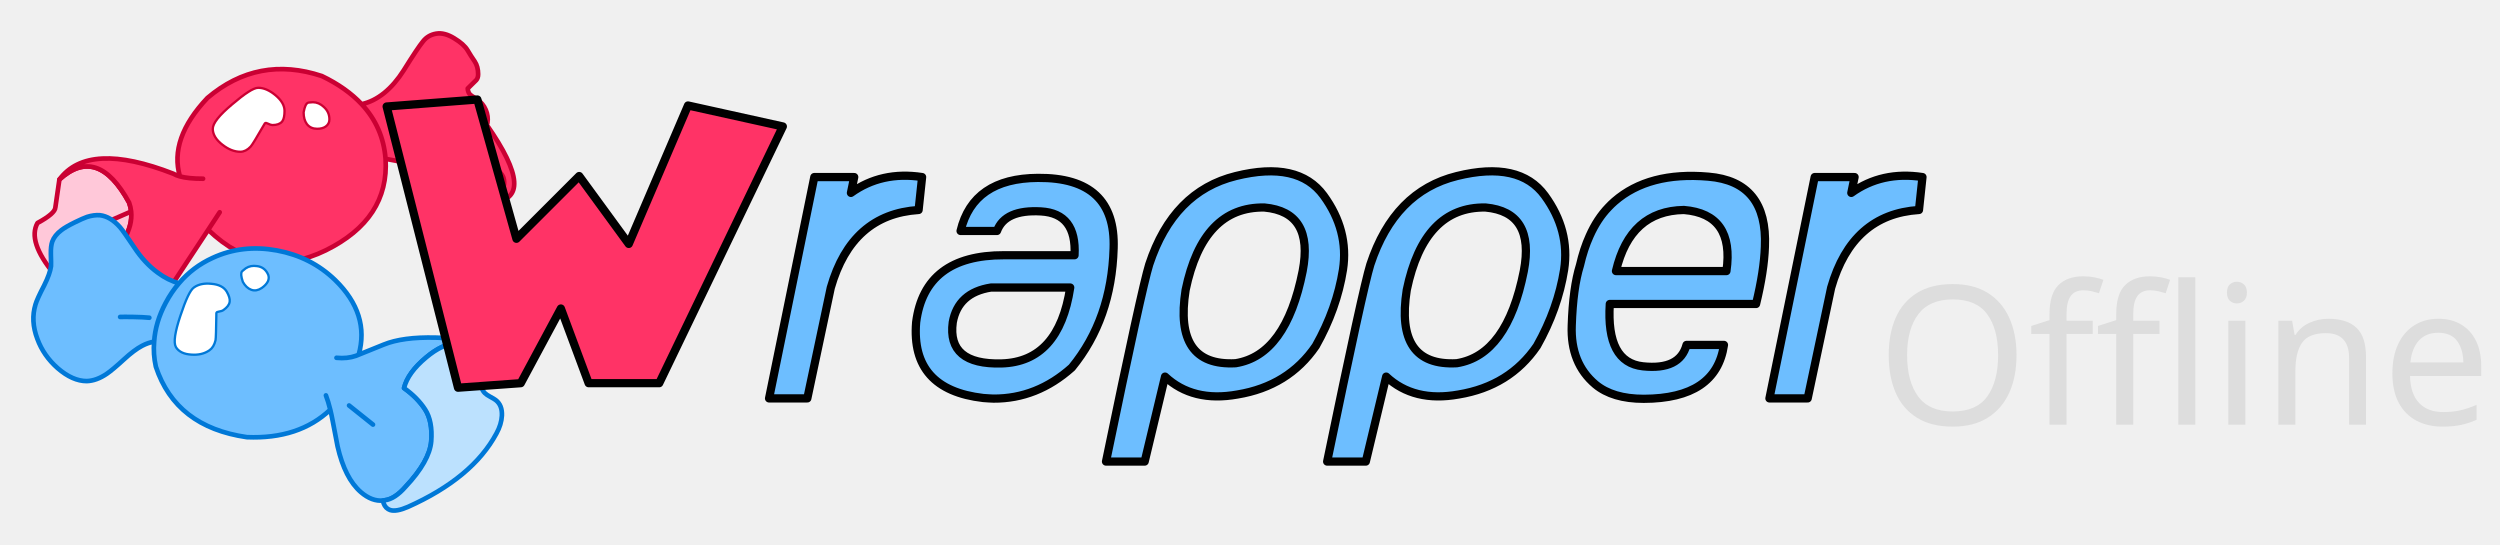
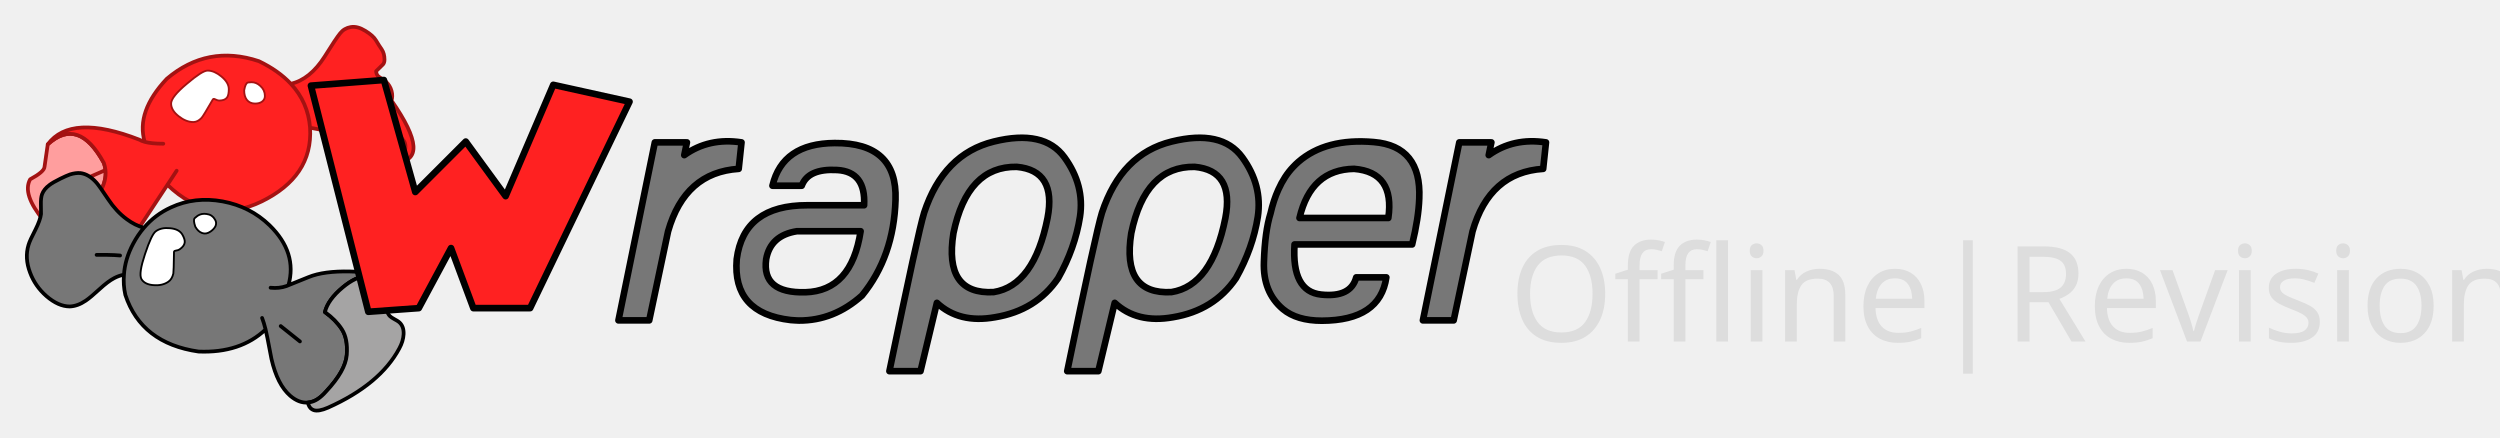
- <svg xmlns="http://www.w3.org/2000/svg" width="804.802" height="175.127" viewBox="0 0 804.802 175.127">
-   <g stroke="#ca0033" stroke-linecap="round" stroke-linejoin="round" stroke-width="1.5">
-     <path fill="#ffc8d9" d="M19.121 57.784l-1.3 9q-.1 1.95-5.75 5-3.3 5.95 5.35 16.4l22.45-10.95q2.8-4.8 2.35-9.15l-5.6 2.45 5.6-2.45q-.15-1.45-.65-2.85-10.15-18.65-22.45-7.45z" />
-     <path fill="#f36" d="M116.421 33.534q-4.9-5.25-12.8-9.05-20.5-6.8-36.85 7.05-12.4 13.15-8.85 25.25 2.65.75 7.45.75-4.8 0-7.45-.75-1.3-.35-2.1-.85-27.4-10.7-36.7 1.85 12.3-11.2 22.45 7.45.5 1.4.65 2.85.45 4.35-2.35 9.15l13.05 18.15 14.1-21.4 3.7-5.65-3.7 5.65q17.35 16.65 37.85 6.6 20.45-10.1 19.25-29.45-.8-10.2-7.7-17.6m-33.3-4.9q2.5 0 5.25 2.25 2.85 2.35 2.85 4.8 0 2.25-.65 3.15-.8 1.05-2.9 1.05-.4 0-1.45-.5-1.05-.55-1.55.6-3.6 6.25-4.25 6.95-1.45 1.55-3.05 1.55-2.75 0-5.55-2.2-2.85-2.2-2.95-4.7-.1-2.5 6.1-7.7 6.15-5.25 8.15-5.25m15.95 11.05q-.95-1.3-.95-3.5.5-2.7 1.3-2.8.8-.1 1.3-.1 1.75 0 3.25 1.4 1.7 1.5 1.7 3.75 0 1.25-1.05 2-.95.65-2.5.65-2 0-3.05-1.4m57.65.55q-.4 1.2-1.55 3.9-1.2 2.7-.75 4.55.5 1.95 3.7 4.3 3.3 2.45 3.95 4.2.45 1.35.05 2.9-.35 1.45-1.3 2.7-1.1 1.3-2.9 2.35.2-.05.4-.05 15.2-.8-1.6-24.85m-3.9-20.45q-1.15-1.65-2.3-3.6-1.15-1.95-4.3-3.85-3.15-1.95-5.8-1.5-2.65.45-4.25 2.5-1.65 2-6.2 9.3-2.85 4.5-6.3 7.3-3.5 2.8-7.25 3.6 6.9 7.4 7.7 17.6 7.2 1.2 10.2 2.7 3 1.45 5.6 5 2.6 3.55 4 4.2 1.4.65 4.9 2.3 3.45 1.6 5.8.95 2.35-.7 3.3-1.15 1.8-1.05 2.9-2.35.95-1.25 1.3-2.7.4-1.55-.05-2.9-.65-1.75-3.95-4.2-3.2-2.35-3.7-4.3-.45-1.85.75-4.55 1.15-2.7 1.55-3.9.15-.45.2-.7.35-2.1-.55-4.2-.9-2.05-2.7-3.3-2-1.2-2.5-1.75-.55-.75-.6-1.8l2.75-2.7q.6-.65.6-1.9 0-2.45-1.1-4.1z" />
-     <path fill="#fff" stroke="none" d="M98.121 36.184q0 2.2.95 3.5 1.05 1.4 3.05 1.4 1.55 0 2.5-.65 1.05-.75 1.05-2 0-2.25-1.7-3.75-1.5-1.4-3.25-1.4-.5 0-1.3.1t-1.3 2.8m-9.75-5.3q-2.75-2.25-5.25-2.25-2 0-8.15 5.25-6.2 5.2-6.1 7.7.1 2.5 2.95 4.7 2.8 2.2 5.55 2.2 1.6 0 3.05-1.55.65-.7 4.25-6.95.5-1.15 1.55-.6 1.05.5 1.45.5 2.1 0 2.9-1.05.65-.9.65-3.15 0-2.45-2.85-4.8z" />
+ <svg xmlns="http://www.w3.org/2000/svg" width="1000.802" height="175.127" viewBox="0 0 1000.802 175.127" version="1.1" id="svg1906">
+   <defs id="defs1910" />
+   <g stroke="#a31212" stroke-linecap="round" stroke-linejoin="round" stroke-width="1.5" id="g1888">
+     <path fill="#ffc8d9" d="m 19.121,57.784 -1.3,9 q -0.1,1.95 -5.75,5 -3.3,5.95 5.35,16.4 l 22.45,-10.95 q 2.8,-4.8 2.35,-9.15 l -5.6,2.45 5.6,-2.45 q -0.15,-1.45 -0.65,-2.85 -10.15,-18.65 -22.45,-7.45 z" id="path1882" style="fill:#ff9e9e;fill-opacity:1" />
+     <path fill="#ff3366" d="m 116.421,33.534 c -3.267,-3.5 -7.533,-6.517 -12.8,-9.05 -13.667,-4.533 -25.95,-2.183 -36.85,7.05 -8.267,8.767 -11.217,17.183 -8.85,25.25 1.767,0.5 4.25,0.75 7.45,0.75 -3.2,0 -5.683,-0.25 -7.45,-0.75 -0.867,-0.233 -1.567,-0.517 -2.1,-0.85 -18.267,-7.133 -30.5,-6.517 -36.7,1.85 8.2,-7.467 15.683,-4.983 22.45,7.45 0.333,0.933 0.55,1.883 0.65,2.85 0.3,2.9 -0.483,5.95 -2.35,9.15 l 13.05,18.15 14.1,-21.4 3.7,-5.65 -3.7,5.65 c 11.567,11.1 24.183,13.3 37.85,6.6 6.673,-3.296 11.618,-7.331 14.833,-12.104 3.353,-4.978 4.825,-10.76 4.417,-17.346 -0.533,-6.8 -3.1,-12.667 -7.7,-17.6 m -33.3,-4.9 c 1.667,0 3.417,0.75 5.25,2.25 1.9,1.567 2.85,3.167 2.85,4.8 0,1.5 -0.217,2.55 -0.65,3.15 -0.533,0.7 -1.5,1.05 -2.9,1.05 -0.267,0 -0.75,-0.167 -1.45,-0.5 -0.7,-0.367 -1.217,-0.167 -1.55,0.6 -2.4,4.167 -3.817,6.483 -4.25,6.95 -0.967,1.033 -1.983,1.55 -3.05,1.55 -1.833,0 -3.683,-0.733 -5.55,-2.2 -1.9,-1.467 -2.883,-3.033 -2.95,-4.7 -0.067,-1.667 1.967,-4.233 6.1,-7.7 4.1,-3.5 6.817,-5.25 8.15,-5.25 m 15.95,11.05 c -0.633,-0.867 -0.95,-2.033 -0.95,-3.5 0.333,-1.8 0.767,-2.733 1.3,-2.8 0.533,-0.067 0.967,-0.1 1.3,-0.1 1.167,0 2.25,0.467 3.25,1.4 1.133,1 1.7,2.25 1.7,3.75 0,0.833 -0.35,1.5 -1.05,2 -0.633,0.433 -1.467,0.65 -2.5,0.65 -1.333,0 -2.35,-0.467 -3.05,-1.4 m 57.65,0.55 c -0.267,0.8 -0.783,2.1 -1.55,3.9 -0.8,1.8 -1.05,3.317 -0.75,4.55 0.333,1.3 1.567,2.733 3.7,4.3 2.2,1.633 3.517,3.033 3.95,4.2 0.3,0.9 0.317,1.867 0.05,2.9 -0.233,0.967 -0.667,1.867 -1.3,2.7 -0.733,0.867 -1.7,1.65 -2.9,2.35 0.133,-0.033 0.267,-0.05 0.4,-0.05 10.133,-0.533 9.6,-8.817 -1.6,-24.85 m -3.9,-20.45 c -0.767,-1.1 -1.533,-2.3 -2.3,-3.6 -0.767,-1.3 -2.2,-2.583 -4.3,-3.85 -2.1,-1.3 -4.033,-1.8 -5.8,-1.5 -1.767,0.3 -3.183,1.133 -4.25,2.5 -1.1,1.333 -3.167,4.433 -6.2,9.3 -1.9,3 -4,5.433 -6.3,7.3 -2.333,1.867 -4.75,3.067 -7.25,3.6 4.6,4.933 7.167,10.8 7.7,17.6 4.8,0.8 8.2,1.7 10.2,2.7 2,0.967 3.867,2.633 5.6,5 1.733,2.367 3.067,3.767 4,4.2 0.933,0.433 2.567,1.2 4.9,2.3 2.3,1.067 4.233,1.383 5.8,0.95 1.567,-0.467 2.667,-0.85 3.3,-1.15 1.2,-0.7 2.167,-1.483 2.9,-2.35 0.633,-0.833 1.067,-1.733 1.3,-2.7 0.267,-1.033 0.25,-2 -0.05,-2.9 -0.433,-1.167 -1.75,-2.567 -3.95,-4.2 -2.133,-1.567 -3.367,-3 -3.7,-4.3 -0.3,-1.233 -0.05,-2.75 0.75,-4.55 0.767,-1.8 1.283,-3.1 1.55,-3.9 0.1,-0.3 0.167,-0.533 0.2,-0.7 0.233,-1.4 0.05,-2.8 -0.55,-4.2 -0.6,-1.367 -1.5,-2.467 -2.7,-3.3 -1.333,-0.8 -2.167,-1.383 -2.5,-1.75 -0.367,-0.5 -0.567,-1.1 -0.6,-1.8 l 2.75,-2.7 c 0.4,-0.433 0.6,-1.067 0.6,-1.9 0,-1.633 -0.367,-3 -1.1,-4.1 z" id="path1884" style="fill:#ff2121;fill-opacity:1" />
+     <path fill="#ffffff" stroke="none" d="m 98.121,36.184 q 0,2.2 0.95,3.5 1.05,1.4 3.05,1.4 1.55,0 2.5,-0.65 1.05,-0.75 1.05,-2 0,-2.25 -1.7,-3.75 -1.5,-1.4 -3.25,-1.4 -0.5,0 -1.3,0.1 -0.8,0.1 -1.3,2.8 m -9.75,-5.3 q -2.75,-2.25 -5.25,-2.25 -2,0 -8.15,5.25 -6.2,5.2 -6.1,7.7 0.1,2.5 2.95,4.7 2.8,2.2 5.55,2.2 1.6,0 3.05,-1.55 0.65,-0.7 4.25,-6.95 0.5,-1.15 1.55,-0.6 1.05,0.5 1.45,0.5 2.1,0 2.9,-1.05 0.65,-0.9 0.65,-3.15 0,-2.45 -2.85,-4.8 z" id="path1886" />
  </g>
-   <g stroke="#0078d7" stroke-linecap="round" stroke-linejoin="round" stroke-width="1.5">
-     <path fill="#6dbeff" d="M53.321 97.534q-3.3 6.2-3.7 12.45-.35 4 .55 8.05 6.4 19.4 29.3 22.7 16.75.7 26.85-8.85-.65-2.65-1.4-4.6.75 1.95 1.4 4.6.4 1.6.75 3.5.55 2.75 1.6 8.3 2.35 10.3 7.5 14.75 3.55 3.05 7.15 2.7l.6-.1q3.2-.4 6.65-4.35 7.7-8.2 8.25-14.6.5-6.45-1.95-10.25t-6.8-6.9q1.2-4.95 7.15-9.9 5.2-4.35 9.6-4.5-.95-1.75-6.6-1.85-10.6-.25-16.7 2.25-5.25 2.15-8.05 3.25-.45.2-.85.35-2.85 1-6.3.65 3.45.35 6.3-.65.4-.15.85-.35 3.65-13.05-7.55-24-7.75-7.5-18.75-9.55-11.15-2.05-20.75 2.4-6.35 2.9-10.8 8.15-2.45 2.85-4.3 6.35m3.65 14.05q-1.15-2 1.45-9.8 2.6-7.85 4.25-8.95 2.05-1.45 5.35-1.1 3.45.3 4.65 2.35 1.05 1.85.9 2.95-.15 1.3-1.9 2.5-.3.25-1.45.45-1.1.15-.95 1.35-.1 7.2-.25 8.1-.5 2.15-1.85 3.05-2.25 1.55-5.55 1.3-3.4-.2-4.65-2.2m25.7-25.55q2.1.25 3.1 2.1.65 1.05.15 2.25-.55 1.1-1.85 2-1.6 1.1-3.05.55-1.5-.55-2.5-2.35-.85-2.55-.25-3.05.65-.55 1.05-.85 1.45-.95 3.35-.65m29.7 44.5l7.7 6.15-7.7-6.15m-80.2-61.25q-1.9-.15-4.15.55-1.4.5-3.85 1.7-3.05 1.5-4.4 2.55-2.2 1.65-2.95 3.7-.5 1.45-.45 3.9.1 3.3.05 4-.3 2.4-2.2 6.2-2.3 4.4-2.8 6.15-1.6 5.25.6 11.05 2 5.45 6.55 9.45 4.8 4.15 9.35 4.15 3.15-.1 6.45-2.35 1.85-1.25 5.55-4.65 3.25-3 5.8-4.35 2-1.05 3.9-1.35.4-6.25 3.7-12.45 1.85-3.5 4.3-6.35-3.55-.95-6.9-3.45-4.15-3.05-7.4-7.95-3.6-5.4-4.7-6.65-3.05-3.45-6.45-3.85m10.7 32.75q3.15.05 5.2.25-2.05-.2-5.2-.25-3.15-.05-4.2 0 1.05-.05 4.2 0z" />
-     <path fill="#bce1fe" d="M153.921 115.184q-.95-1.85-4.55-3.45-1.45-.65-2.55-1.2-4.4.15-9.6 4.5-5.95 4.95-7.15 9.9 4.35 3.1 6.8 6.9 2.45 3.8 1.95 10.25-.55 6.4-8.25 14.6-3.45 3.95-6.65 4.35l-.6.1q0 .45.2.95.6 1.6 2.05 2.1 1.95.65 5.75-1 20.8-9.3 28.5-23.65 1.6-2.9 1.75-5.75.15-3.35-2-5-.45-.35-1.75-1.05-1.2-.65-1.75-1.2-1.55-1.5-1.45-5.4.15-4.4-.7-5.95z" />
-     <path fill="#fff" stroke="none" d="M85.771 88.134q-1-1.85-3.1-2.1-1.9-.3-3.35.65-.4.3-1.05.85-.6.5.25 3.05 1 1.8 2.5 2.35 1.45.55 3.05-.55 1.3-.9 1.85-2 .5-1.2-.15-2.25m-27.35 13.65q-2.6 7.8-1.45 9.8 1.25 2 4.65 2.2 3.3.25 5.55-1.3 1.35-.9 1.85-3.05.15-.9.25-8.1-.15-1.2.95-1.35 1.15-.2 1.45-.45 1.75-1.2 1.9-2.5.15-1.1-.9-2.95-1.2-2.05-4.65-2.35-3.3-.35-5.35 1.1-1.65 1.1-4.25 8.95z" />
+   <g stroke="#000000" stroke-linecap="round" stroke-linejoin="round" stroke-width="1.5" id="g1896">
+     <path fill="#777777" d="m 53.321,97.534 q -3.3,6.2 -3.7,12.45 -0.35,4 0.55,8.05 6.4,19.4 29.3,22.7 16.75,0.7 26.85,-8.85 -0.65,-2.65 -1.4,-4.6 0.75,1.95 1.4,4.6 0.4,1.6 0.75,3.5 0.55,2.75 1.6,8.3 2.35,10.3 7.5,14.75 3.55,3.05 7.15,2.7 l 0.6,-0.1 q 3.2,-0.4 6.65,-4.35 7.7,-8.2 8.25,-14.6 0.5,-6.45 -1.95,-10.25 -2.45,-3.8 -6.8,-6.9 1.2,-4.95 7.15,-9.9 5.2,-4.35 9.6,-4.5 -0.95,-1.75 -6.6,-1.85 -10.6,-0.25 -16.7,2.25 -5.25,2.15 -8.05,3.25 -0.45,0.2 -0.85,0.35 -2.85,1 -6.3,0.65 3.45,0.35 6.3,-0.65 0.4,-0.15 0.85,-0.35 3.65,-13.05 -7.55,-24 -7.75,-7.5 -18.75,-9.55 -11.15,-2.05 -20.75,2.4 -6.35,2.9 -10.8,8.15 -2.45,2.85 -4.3,6.35 m 3.65,14.05 q -1.15,-2 1.45,-9.8 2.6,-7.85 4.25,-8.95 2.05,-1.45 5.35,-1.1 3.45,0.3 4.65,2.35 1.05,1.85 0.9,2.95 -0.15,1.3 -1.9,2.5 -0.3,0.25 -1.45,0.45 -1.1,0.15 -0.95,1.35 -0.1,7.2 -0.25,8.1 -0.5,2.15 -1.85,3.05 -2.25,1.55 -5.55,1.3 -3.4,-0.2 -4.65,-2.2 m 25.7,-25.55 q 2.1,0.25 3.1,2.1 0.65,1.05 0.15,2.25 -0.55,1.1 -1.85,2 -1.6,1.1 -3.05,0.55 -1.5,-0.55 -2.5,-2.35 -0.85,-2.55 -0.25,-3.05 0.65,-0.55 1.05,-0.85 1.45,-0.95 3.35,-0.65 m 29.7,44.5 7.7,6.15 -7.7,-6.15 m -80.2,-61.25 q -1.9,-0.15 -4.15,0.55 -1.4,0.5 -3.85,1.7 -3.05,1.5 -4.4,2.55 -2.2,1.65 -2.95,3.7 -0.5,1.45 -0.45,3.9 0.1,3.3 0.05,4 -0.3,2.4 -2.2,6.2 -2.3,4.4 -2.8,6.15 -1.6,5.25 0.6,11.05 2,5.45 6.55,9.45 4.8,4.15 9.35,4.15 3.15,-0.1 6.45,-2.35 1.85,-1.25 5.55,-4.65 3.25,-3 5.8,-4.35 2,-1.05 3.9,-1.35 0.4,-6.25 3.7,-12.45 1.85,-3.5 4.3,-6.35 -3.55,-0.95 -6.9,-3.45 -4.15,-3.05 -7.4,-7.95 -3.6,-5.4 -4.7,-6.65 -3.05,-3.45 -6.45,-3.85 m 10.7,32.75 q 3.15,0.05 5.2,0.25 -2.05,-0.2 -5.2,-0.25 -3.15,-0.05 -4.2,0 1.05,-0.05 4.2,0 z" id="path1890" style="fill:#777777;fill-opacity:1" />
+     <path fill="#a5a4a4" d="m 153.921,115.184 q -0.95,-1.85 -4.55,-3.45 -1.45,-0.65 -2.55,-1.2 -4.4,0.15 -9.6,4.5 -5.95,4.95 -7.15,9.9 4.35,3.1 6.8,6.9 2.45,3.8 1.95,10.25 -0.55,6.4 -8.25,14.6 -3.45,3.95 -6.65,4.35 l -0.6,0.1 q 0,0.45 0.2,0.95 0.6,1.6 2.05,2.1 1.95,0.65 5.75,-1 20.8,-9.3 28.5,-23.65 1.6,-2.9 1.75,-5.75 0.15,-3.35 -2,-5 -0.45,-0.35 -1.75,-1.05 -1.2,-0.65 -1.75,-1.2 -1.55,-1.5 -1.45,-5.4 0.15,-4.4 -0.7,-5.95 z" id="path1892" style="fill:#a5a4a4;fill-opacity:1" />
+     <path fill="#ffffff" stroke="none" d="m 85.771,88.134 q -1,-1.85 -3.1,-2.1 -1.9,-0.3 -3.35,0.65 -0.4,0.3 -1.05,0.85 -0.6,0.5 0.25,3.05 1,1.8 2.5,2.35 1.45,0.55 3.05,-0.55 1.3,-0.9 1.85,-2 0.5,-1.2 -0.15,-2.25 m -27.35,13.65 q -2.6,7.8 -1.45,9.8 1.25,2 4.65,2.2 3.3,0.25 5.55,-1.3 1.35,-0.9 1.85,-3.05 0.15,-0.9 0.25,-8.1 -0.15,-1.2 0.95,-1.35 1.15,-0.2 1.45,-0.45 1.75,-1.2 1.9,-2.5 0.15,-1.1 -0.9,-2.95 -1.2,-2.05 -4.65,-2.35 -3.3,-0.35 -5.35,1.1 -1.65,1.1 -4.25,8.95 z" id="path1894" style="fill:#ffffff;fill-opacity:1" />
  </g>
-   <text x="604.203" y="136.716" fill="#ddd" stroke-width="1.301" font-family="Trebuchet MS" font-size="62.435">
-         Offline
-     </text>
-   <g stroke="#000" stroke-linecap="round" stroke-linejoin="round" stroke-width="2" transform="translate(-96.8482 -53.9889) scale(1.32445)">
-     <path fill="#f36" d="M240.35 66.4l-14.4 33.65-12.05-16.5-15.25 15.25-9.5-33.85-22.05 1.7L184.45 135l15.25-1.1 9.75-18.15 6.75 18.15h17.15l30.05-62.4z" />
-     <path fill="#6dbeff" d="M296.4 91.8l.85-8q-9.85-1.5-17.3 3.85l.8-3.85h-9.7l-11 53.8h9.3l5.7-26.9q5.1-17.85 21.35-18.9m37.25 38.3q9.65-11.8 10.15-28.95.6-17.3-18.4-17.15-15.75.1-18.8 12.9h8.85q1.95-5.25 10.7-4.75 8.7.5 8.15 10.65h-17.15q-19.25-.05-21.35 16.3-1.35 16.35 16.3 18.4.75.05 1.45.1.55 0 1.05.05 10.55.05 19.05-7.55m-17.1-1q-13.25.35-11.85-10 1.3-7.2 9.3-8.45h19.25q-2.75 18.05-16.7 18.45m83-22.8q1.45-9.55-4.7-18-6.2-8.5-21.35-4.75-15.2 3.75-21.05 21.5-1.8 5.8-10.5 47.9h9.4l4.95-20.65q6.75 6.3 17.6 4.35 12.4-2.05 19.05-11.8 5.1-9.05 6.6-18.55m-19.1-15.1q12.05 1.1 9.3 15.45-4.05 20.45-16.3 22.4-15.1.8-12.15-17.8 4.2-20.3 19.15-20.05m68.15-2.9q-6.2-8.5-21.35-4.75-15.2 3.75-21.05 21.5-1.8 5.8-10.5 47.9h9.4l4.95-20.65q6.75 6.3 17.6 4.35 12.4-2.05 19.05-11.8 5.1-9.05 6.6-18.55 1.45-9.55-4.7-18m-33.55 22.95q4.2-20.3 19.15-20.05 12.05 1.1 9.3 15.45-4.05 20.45-16.3 22.4-15.1.8-12.15-17.8m84.9 3.4q1.95-8 2.15-13.9.7-15.85-13.75-17.05-14.45-1.25-22.8 6-.8.7-1.5 1.45-2.7 2.8-4.55 6.95-1.45 3.2-2.35 7.15-1.7 5.45-2 14.65-.35 9.15 5.75 14.3 4.2 3.5 11.75 3.5 17.6-.05 19.5-13.1h-9.1q-1.65 6.15-10.6 5.2-8.95-.95-8.05-15.15h35.55m-34.05-8Q469.35 92 482.4 91.8q12.35 1 10.35 14.85H465.9m73.65-14.85l.85-8q-9.85-1.5-17.3 3.85l.8-3.85h-9.7l-11 53.8h9.3l5.7-26.9q5.1-17.85 21.35-18.9z" />
+   <text x="604.203" y="136.716" fill="#dddddd" stroke-width="1.301" font-family="'Trebuchet MS'" font-size="62.435px" id="text1898" style="font-size:53.333px">Offline|Revision</text>
+   <g stroke="#000000" stroke-linecap="round" stroke-linejoin="round" stroke-width="2" transform="matrix(1.32445,0,0,1.32445,-96.8482,-53.9889)" id="g1904">
+     <path fill="#ff3366" d="m 240.35,66.4 -14.4,33.65 -12.05,-16.5 -15.25,15.25 -9.5,-33.85 -22.05,1.7 17.35,68.35 15.25,-1.1 9.75,-18.15 6.75,18.15 h 17.15 L 263.4,71.5 Z" id="path1900" style="fill:#ff2121;fill-opacity:1" />
+     <path fill="#777777" d="m 296.4,91.8 0.85,-8 q -9.85,-1.5 -17.3,3.85 l 0.8,-3.85 h -9.7 l -11,53.8 h 9.3 l 5.7,-26.9 q 5.1,-17.85 21.35,-18.9 m 37.25,38.3 q 9.65,-11.8 10.15,-28.95 0.6,-17.3 -18.4,-17.15 -15.75,0.1 -18.8,12.9 h 8.85 q 1.95,-5.25 10.7,-4.75 8.7,0.5 8.15,10.65 h -17.15 q -19.25,-0.05 -21.35,16.3 -1.35,16.35 16.3,18.4 0.75,0.05 1.45,0.1 0.55,0 1.05,0.05 10.55,0.05 19.05,-7.55 m -17.1,-1 q -13.25,0.35 -11.85,-10 1.3,-7.2 9.3,-8.45 h 19.25 q -2.75,18.05 -16.7,18.45 m 83,-22.8 q 1.45,-9.55 -4.7,-18 -6.2,-8.5 -21.35,-4.75 -15.2,3.75 -21.05,21.5 -1.8,5.8 -10.5,47.9 h 9.4 l 4.95,-20.65 q 6.75,6.3 17.6,4.35 12.4,-2.05 19.05,-11.8 5.1,-9.05 6.6,-18.55 m -19.1,-15.1 q 12.05,1.1 9.3,15.45 -4.05,20.45 -16.3,22.4 -15.1,0.8 -12.15,-17.8 4.2,-20.3 19.15,-20.05 m 68.15,-2.9 q -6.2,-8.5 -21.35,-4.75 -15.2,3.75 -21.05,21.5 -1.8,5.8 -10.5,47.9 h 9.4 l 4.95,-20.65 q 6.75,6.3 17.6,4.35 12.4,-2.05 19.05,-11.8 5.1,-9.05 6.6,-18.55 1.45,-9.55 -4.7,-18 m -33.55,22.95 q 4.2,-20.3 19.15,-20.05 12.05,1.1 9.3,15.45 -4.05,20.45 -16.3,22.4 -15.1,0.8 -12.15,-17.8 m 84.9,3.4 q 1.95,-8 2.15,-13.9 0.7,-15.85 -13.75,-17.05 -14.45,-1.25 -22.8,6 -0.8,0.7 -1.5,1.45 -2.7,2.8 -4.55,6.95 -1.45,3.2 -2.35,7.15 -1.7,5.45 -2,14.65 -0.35,9.15 5.75,14.3 4.2,3.5 11.75,3.5 17.6,-0.05 19.5,-13.1 h -9.1 q -1.65,6.15 -10.6,5.2 -8.95,-0.95 -8.05,-15.15 h 35.55 m -34.05,-8 Q 469.35,92 482.4,91.8 q 12.35,1 10.35,14.85 H 465.9 m 73.65,-14.85 0.85,-8 q -9.85,-1.5 -17.3,3.85 l 0.8,-3.85 h -9.7 l -11,53.8 h 9.3 l 5.7,-26.9 q 5.1,-17.85 21.35,-18.9 z" id="path1902" style="fill:#777777;fill-opacity:1" />
  </g>
</svg>
